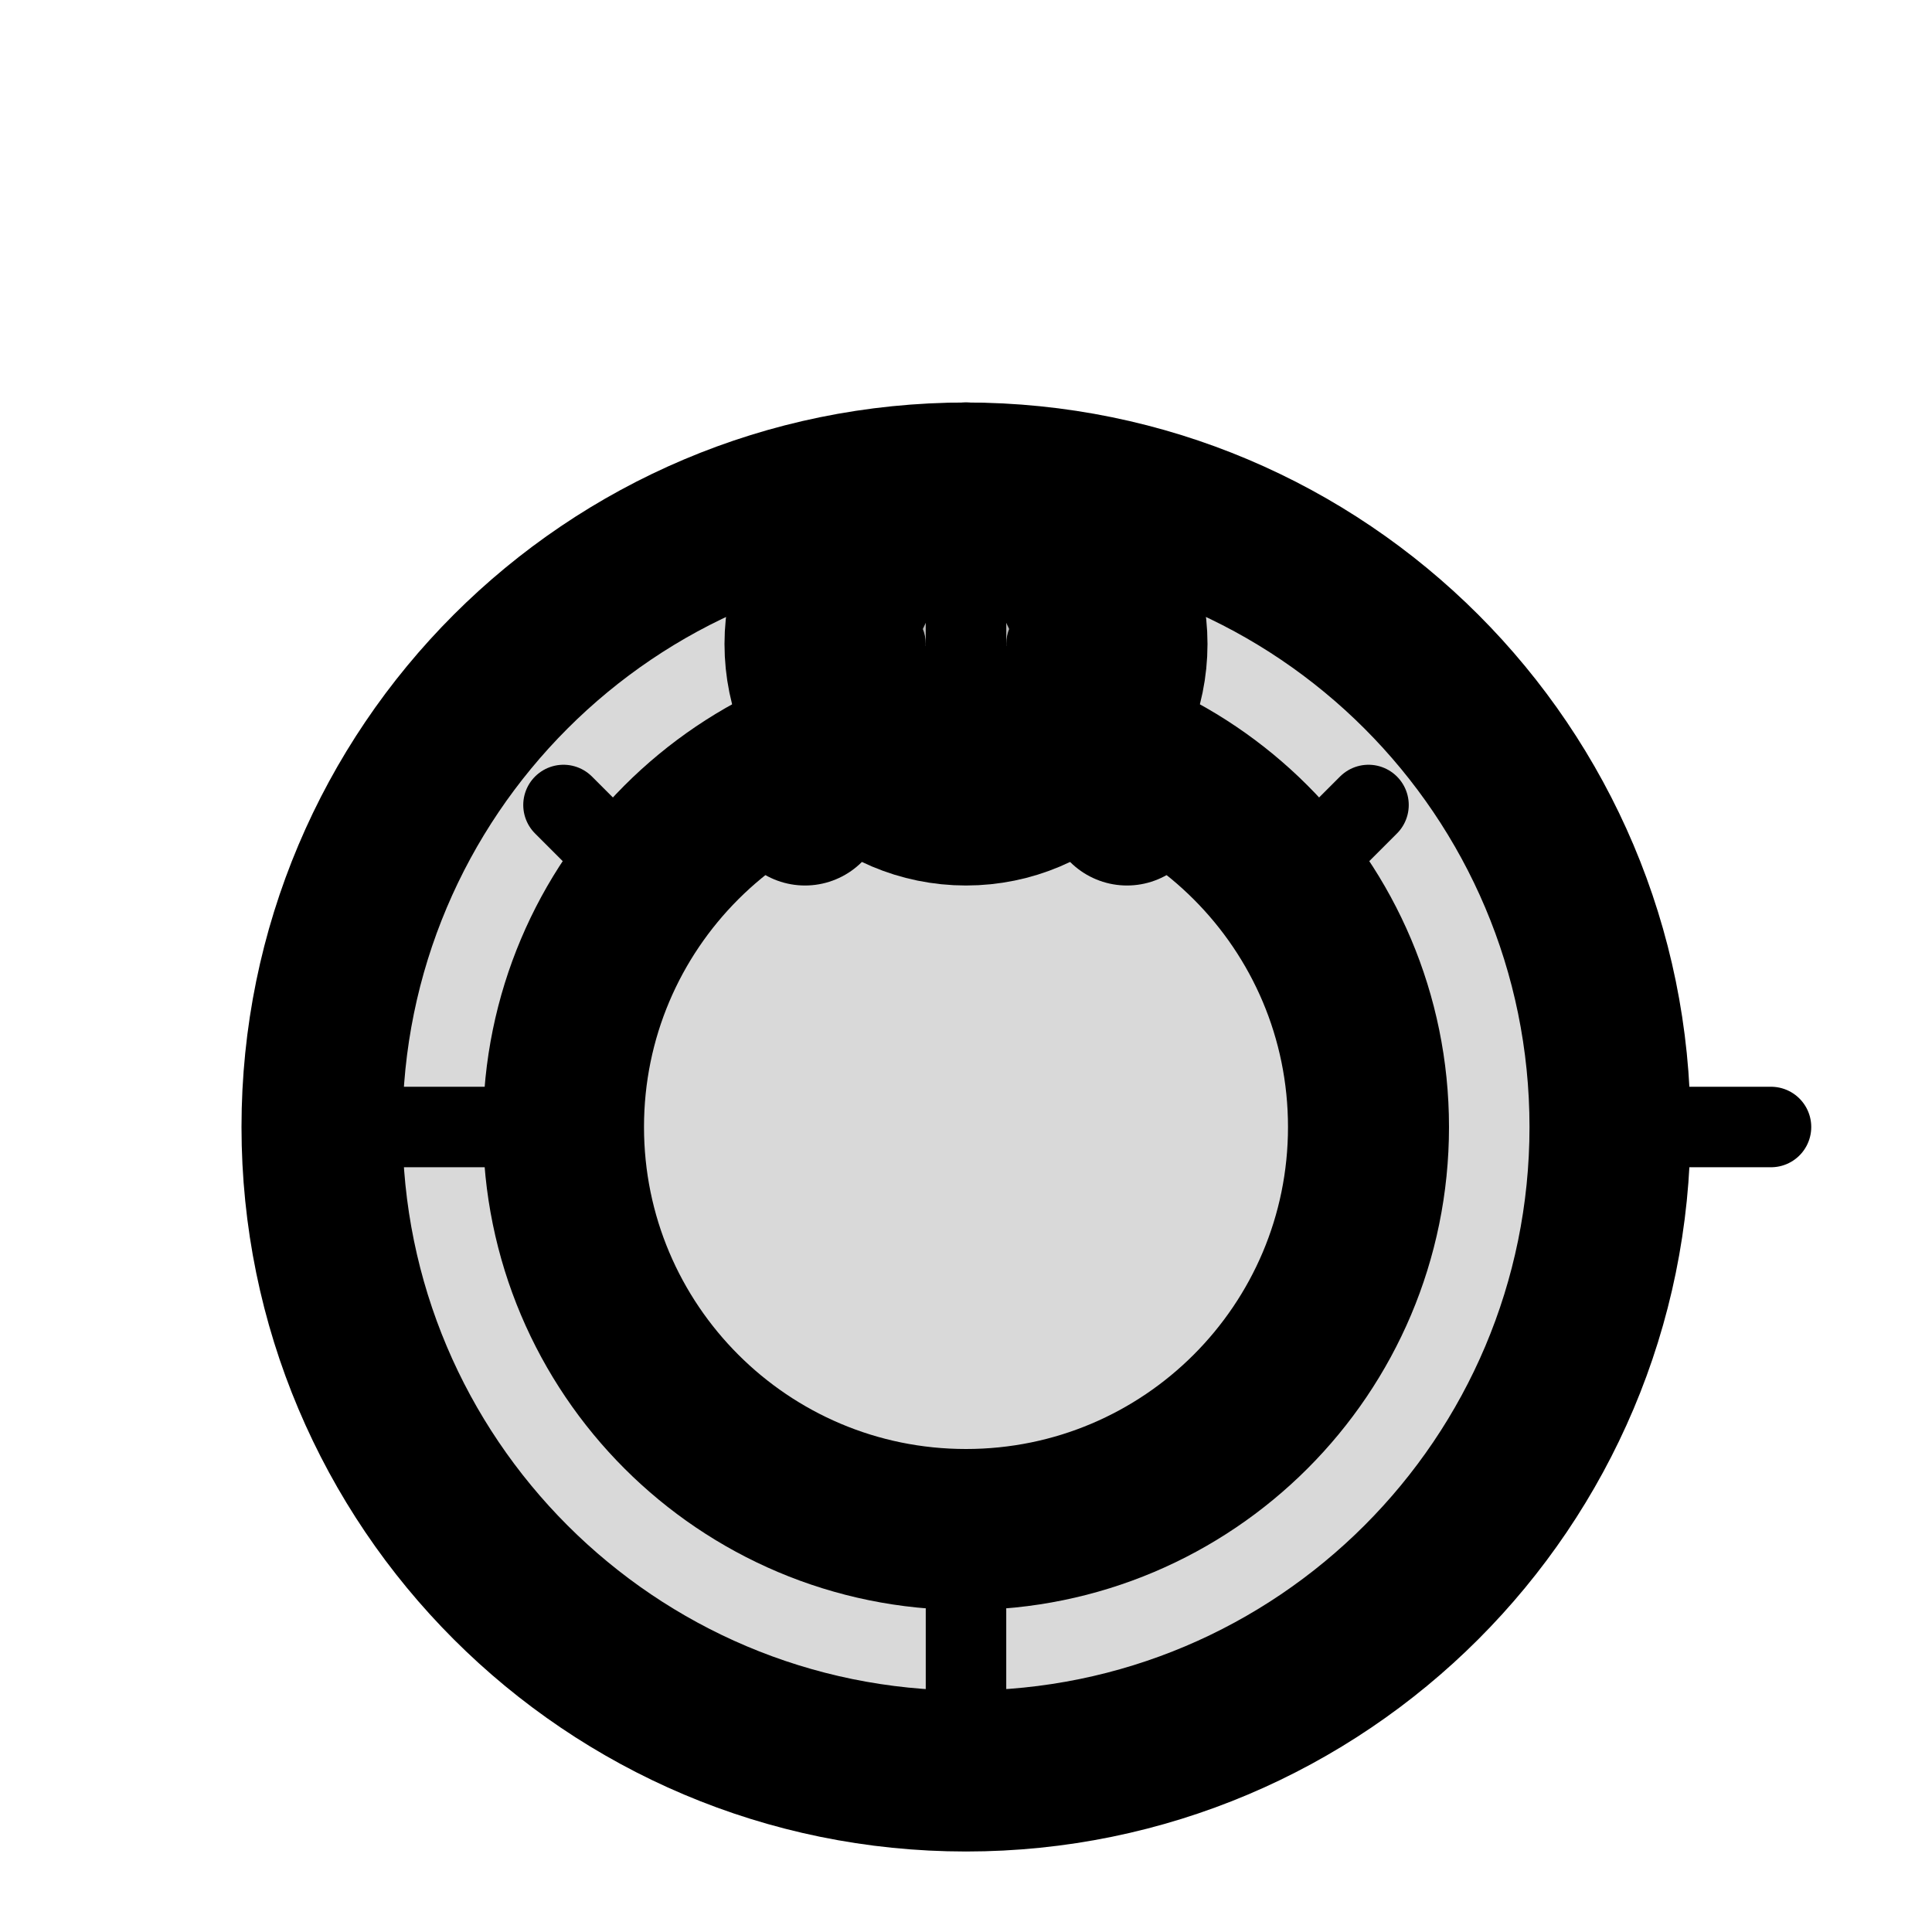
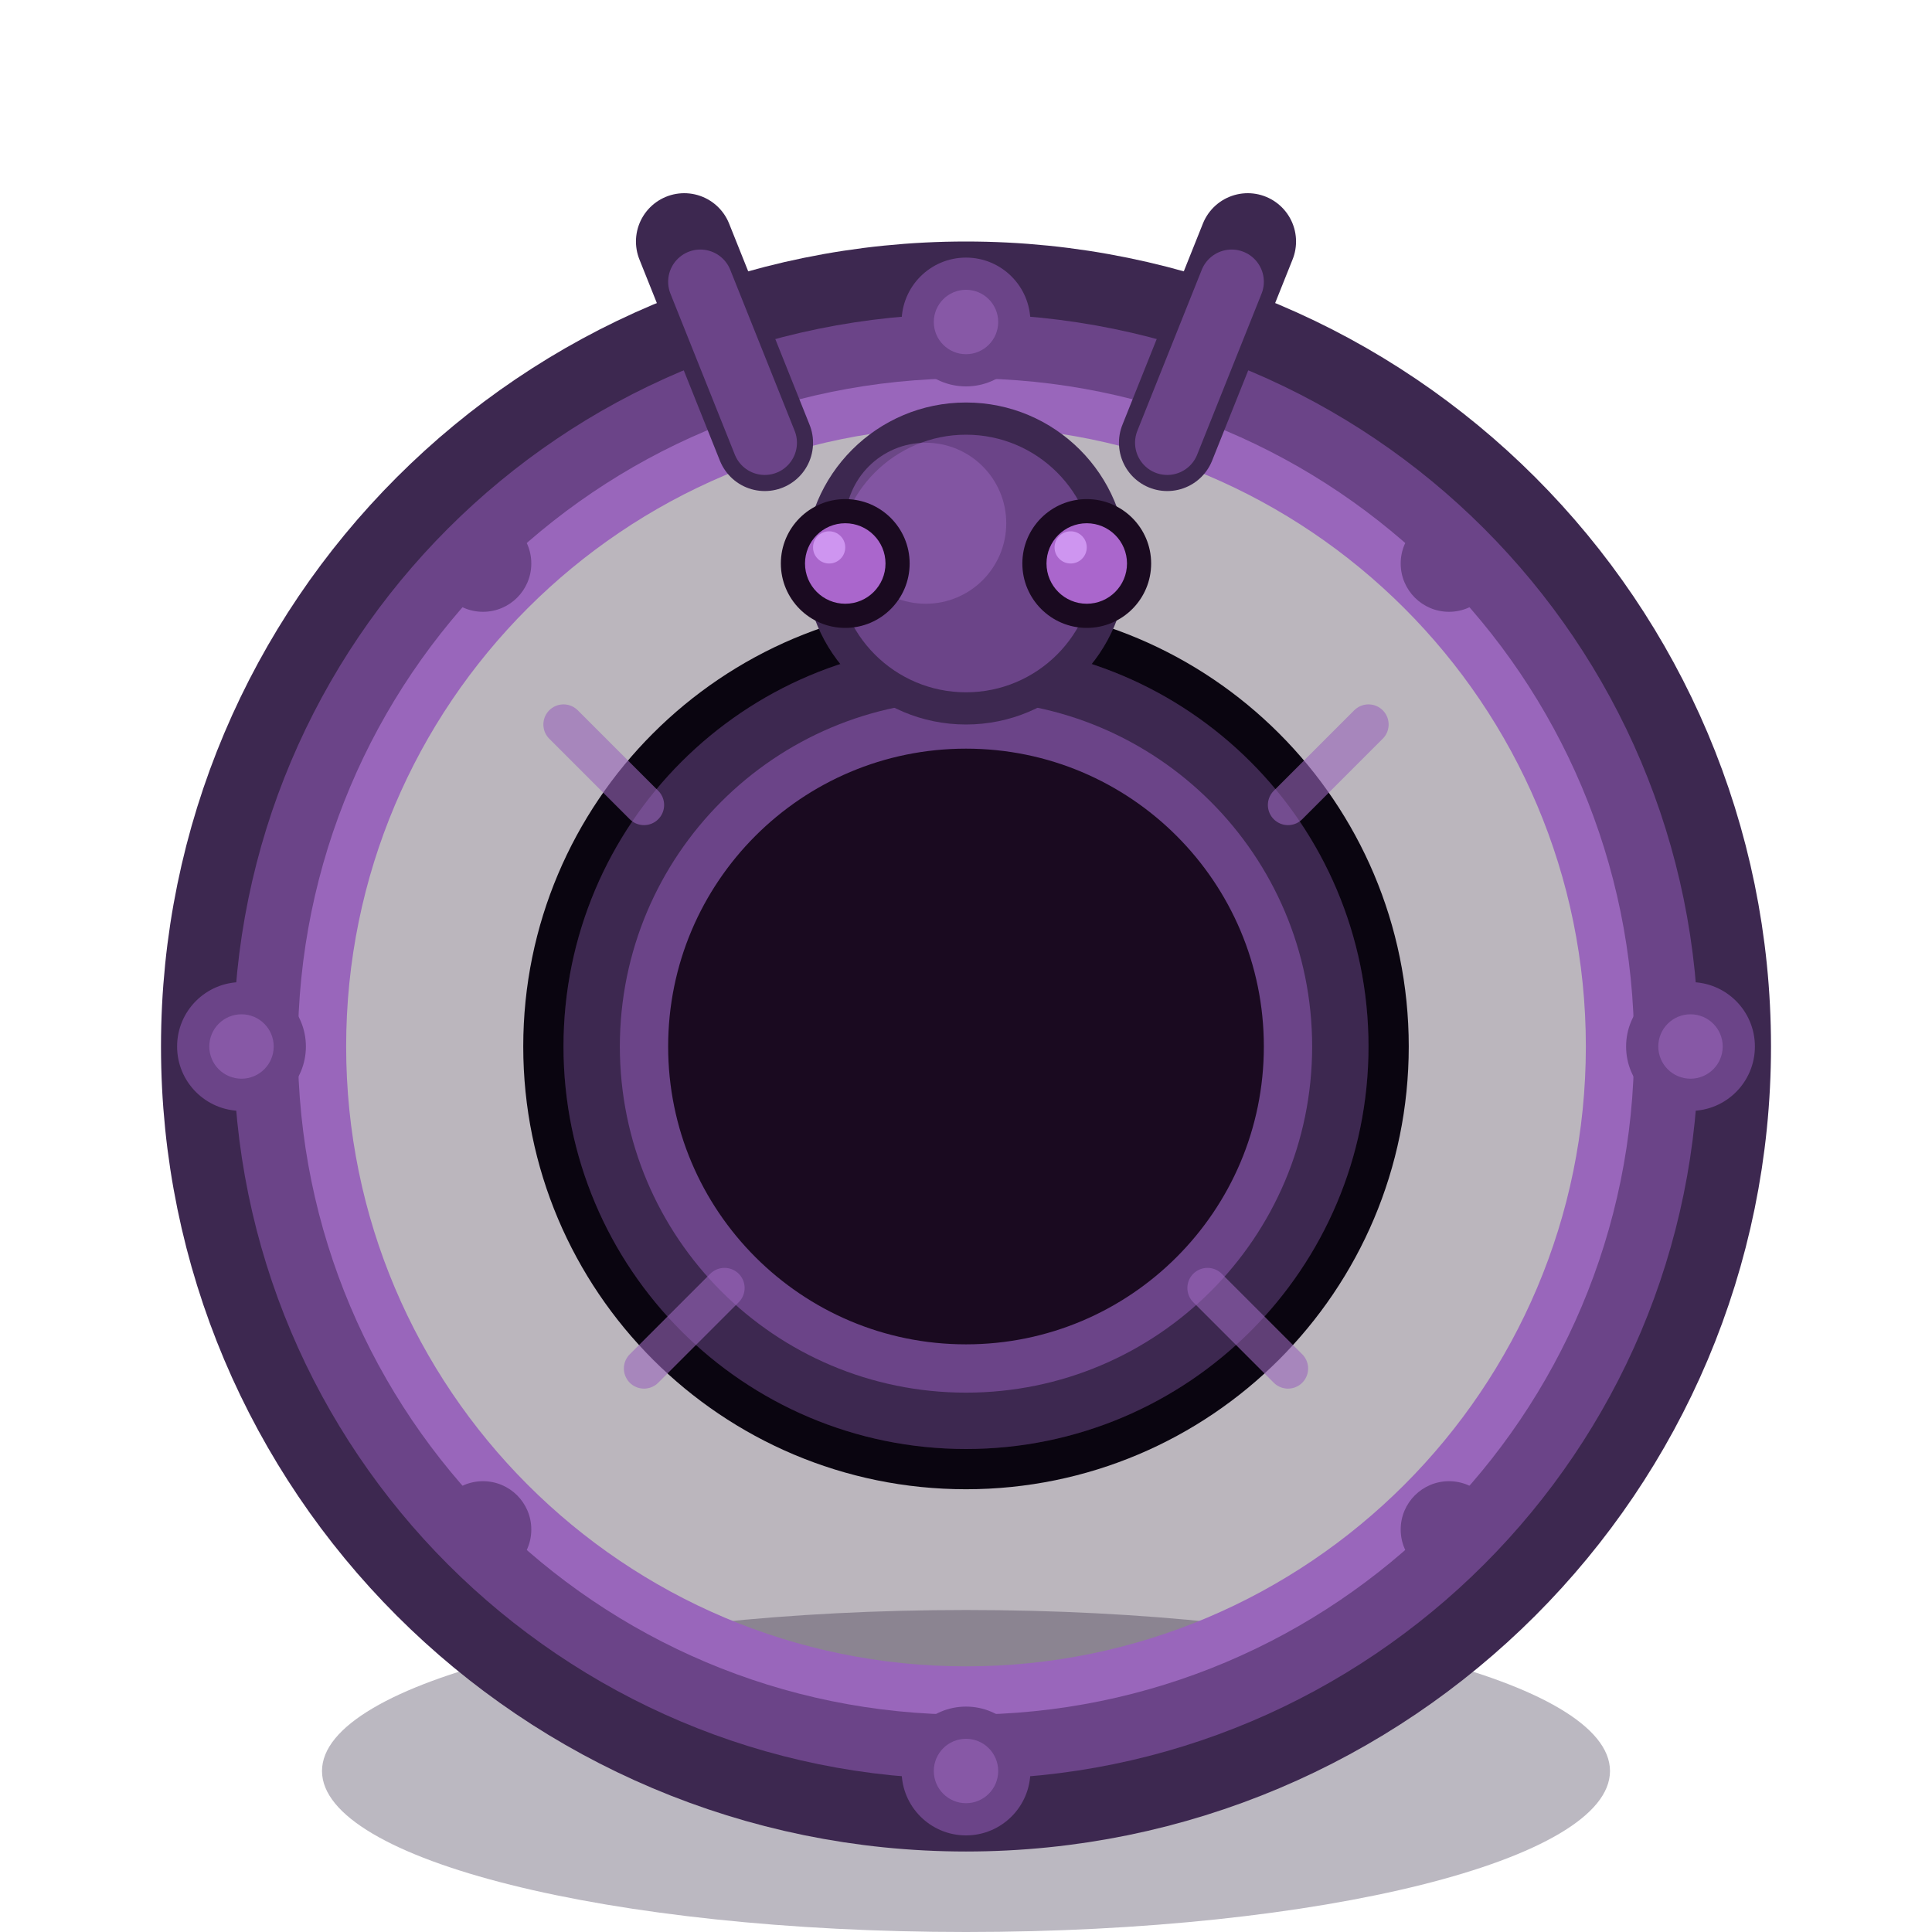
- <svg xmlns="http://www.w3.org/2000/svg" viewBox="0 0 24 24" fill="none">
-   <style>
-     .stroke { stroke: currentColor; stroke-width: 2; stroke-linecap: round; stroke-linejoin: round; fill: none; }
-     .metallic { fill: currentColor; fill-opacity: 0.15; }
-   </style>
-   <circle class="stroke metallic" cx="12" cy="14" r="8" />
-   <circle class="stroke" cx="12" cy="14" r="5" />
-   <path class="stroke" d="M12 6v2M12 20v2M4 14h2M20 14h2" style="stroke-width: 1;" />
-   <path class="stroke metallic" d="M10 10c0-2 1-4 2-4s2 2 2 4" />
-   <circle class="stroke" cx="12" cy="8" r="2" />
-   <circle cx="11" cy="8" r="0.5" fill="currentColor" />
-   <circle cx="13" cy="8" r="0.5" fill="currentColor" />
-   <path class="stroke" d="M8 11l-1-1M16 11l1-1" style="stroke-width: 1;" />
+ <svg xmlns="http://www.w3.org/2000/svg" viewBox="0 0 24 24">
+   <ellipse cx="12" cy="22" rx="8" ry="2" fill="#1a1030" opacity="0.3" />
+   <circle cx="12" cy="13" r="9" fill="#1a0a20" opacity="0.3" />
+   <circle cx="12" cy="13" r="9" fill="none" stroke="#3d2850" stroke-width="2" />
+   <circle cx="12" cy="13" r="8.5" fill="none" stroke="#6b4488" stroke-width="1.2" />
+   <circle cx="12" cy="13" r="8" fill="none" stroke="#9966bb" stroke-width="0.6" />
+   <circle cx="12" cy="13" r="5.5" fill="#0a0510" />
+   <circle cx="12" cy="13" r="5" fill="#1a0a20" />
+   <circle cx="12" cy="13" r="4.5" fill="none" stroke="#3d2850" stroke-width="1" />
+   <circle cx="12" cy="13" r="4" fill="none" stroke="#6b4488" stroke-width="0.6" />
+   <g fill="#6b4488">
+     <circle cx="12" cy="4" r="0.8" />
+     <circle cx="12" cy="22" r="0.8" />
+     <circle cx="3" cy="13" r="0.8" />
+     <circle cx="21" cy="13" r="0.8" />
+   </g>
+   <g fill="#9966bb" opacity="0.6">
+     <circle cx="12" cy="4" r="0.4" />
+     <circle cx="12" cy="22" r="0.4" />
+     <circle cx="3" cy="13" r="0.4" />
+     <circle cx="21" cy="13" r="0.4" />
+   </g>
+   <g fill="#6b4488">
+     <circle cx="6" cy="7" r="0.6" />
+     <circle cx="18" cy="7" r="0.6" />
+     <circle cx="6" cy="19" r="0.6" />
+     <circle cx="18" cy="19" r="0.6" />
+   </g>
+   <ellipse cx="12" cy="7" r="2.5" ry="2" fill="#3d2850" />
+   <ellipse cx="12" cy="7" r="2" ry="1.6" fill="#6b4488" />
+   <ellipse cx="11.5" cy="6.5" r="1.2" ry="1" fill="#9966bb" opacity="0.5" />
+   <path d="M9.5 5.5l-1-2.5" fill="none" stroke="#3d2850" stroke-width="1.2" stroke-linecap="round" />
+   <path d="M14.5 5.5l1-2.5" fill="none" stroke="#3d2850" stroke-width="1.2" stroke-linecap="round" />
+   <path d="M9.5 5.5l-.8-2" fill="none" stroke="#6b4488" stroke-width="0.8" stroke-linecap="round" />
+   <path d="M14.5 5.5l.8-2" fill="none" stroke="#6b4488" stroke-width="0.8" stroke-linecap="round" />
+   <circle cx="10.5" cy="7" r="0.8" fill="#1a0a20" />
+   <circle cx="10.5" cy="7" r="0.5" fill="#aa66cc" />
+   <circle cx="10.3" cy="6.8" r="0.2" fill="#ddaaff" opacity="0.7" />
+   <circle cx="13.5" cy="7" r="0.8" fill="#1a0a20" />
+   <circle cx="13.5" cy="7" r="0.5" fill="#aa66cc" />
+   <circle cx="13.3" cy="6.8" r="0.2" fill="#ddaaff" opacity="0.7" />
+   <g fill="none" stroke="#9966bb" stroke-width="0.5" stroke-linecap="round" opacity="0.6">
+     <path d="M8 10l-1-1" />
+     <path d="M16 10l1-1" />
+     <path d="M9 16l-1 1" />
+     <path d="M15 16l1 1" />
+   </g>
</svg>
